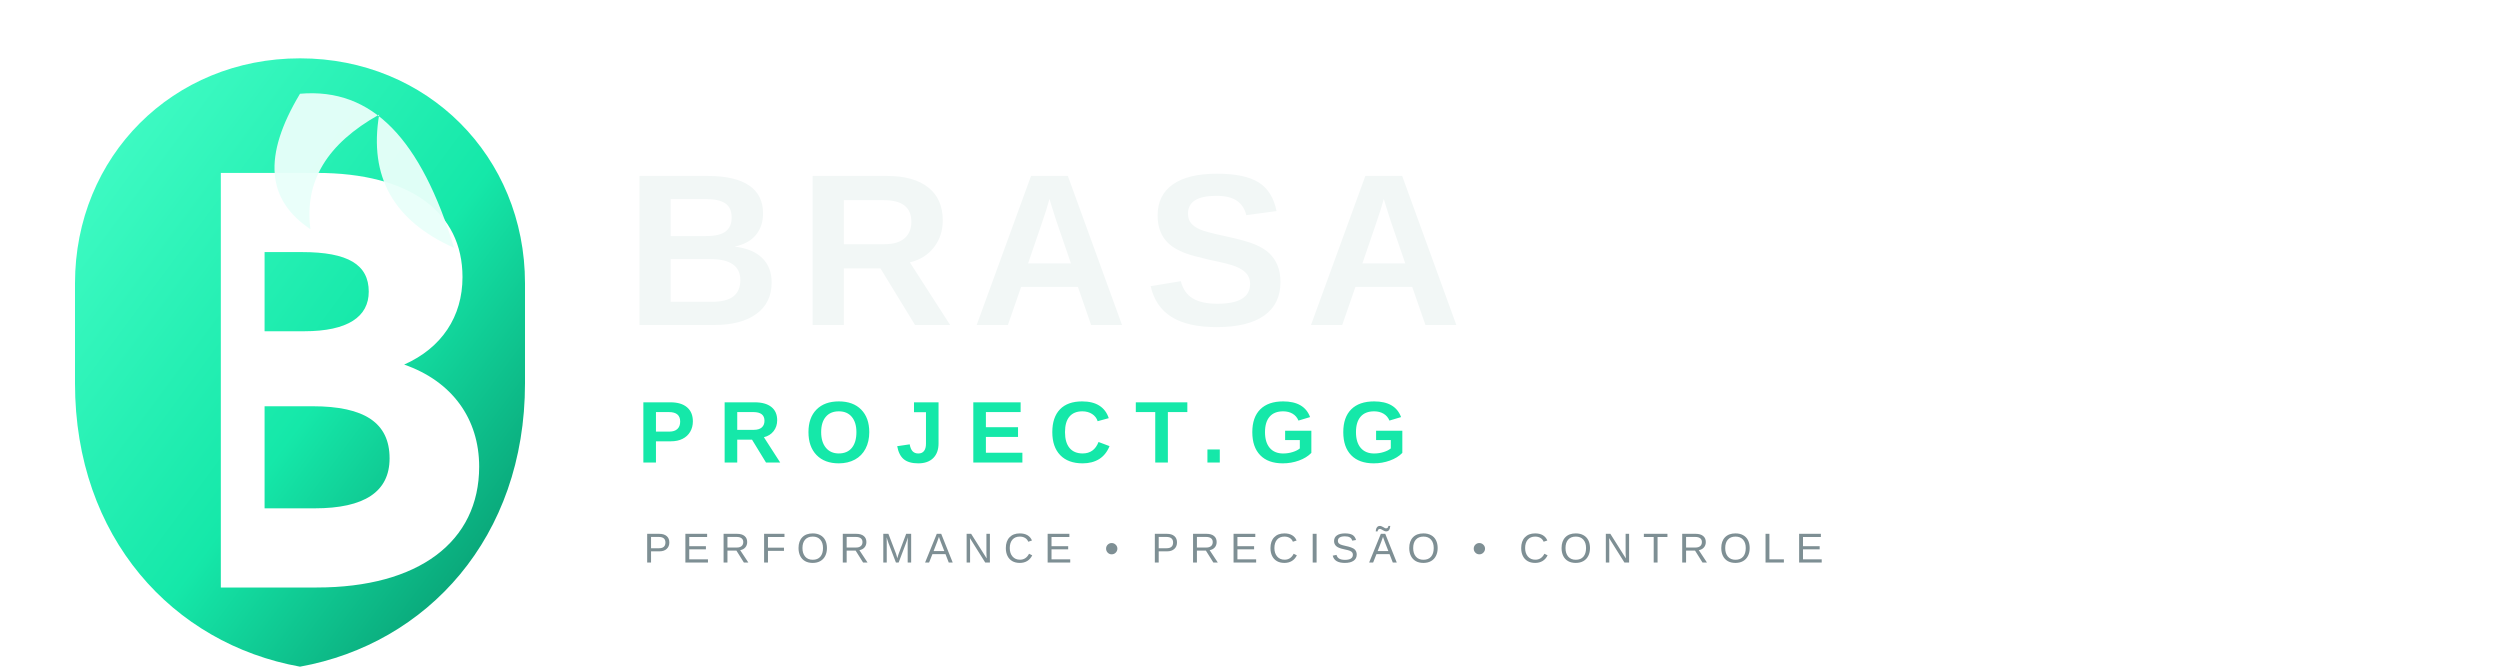
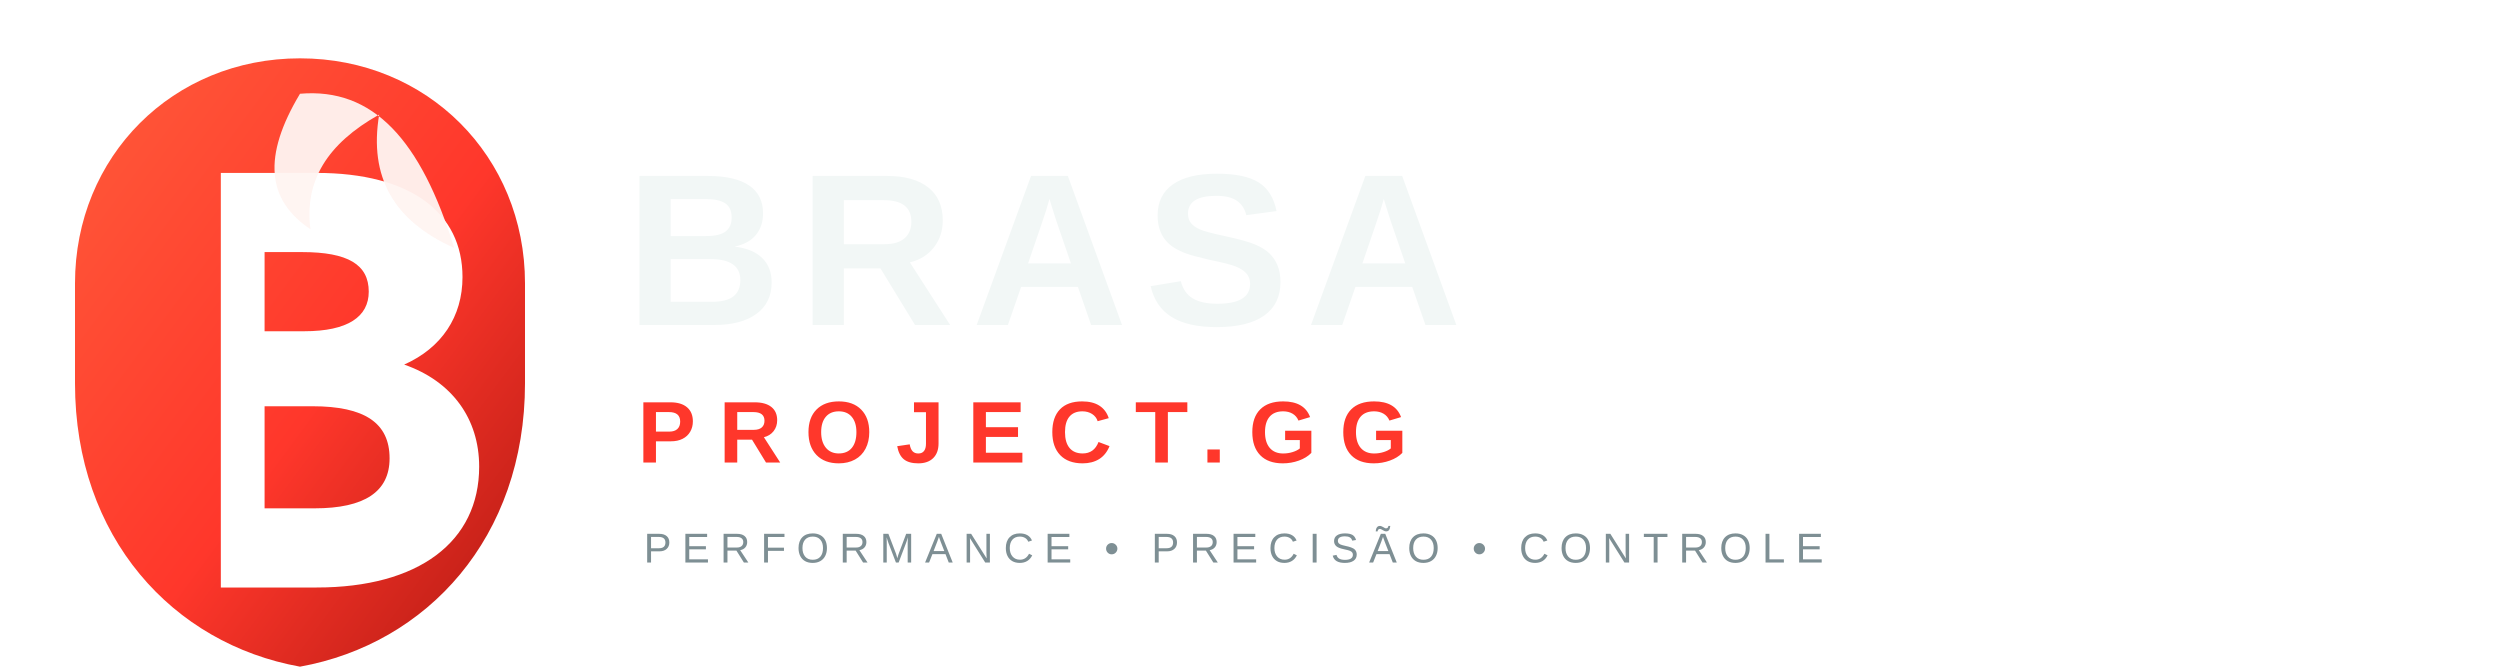
<svg xmlns="http://www.w3.org/2000/svg" viewBox="0 0 1200 320" role="img" aria-labelledby="title desc">
  <defs>
    <linearGradient id="brasaAccent" x1="0" y1="0" x2="1" y2="1">
-       <stop offset="0%" stop-color="#48FFC9" />
-       <stop offset="55%" stop-color="#15E8A9" />
-       <stop offset="100%" stop-color="#058B65" />
+       <stop offset="0%" stop-color="#FF5B3A" />
+       <stop offset="55%" stop-color="#FF372B" />
+       <stop offset="100%" stop-color="#B11912" />
    </linearGradient>
  </defs>
  <g transform="translate(28 28)">
    <path fill="url(#brasaAccent)" fill-rule="evenodd" d="M116 0C55 0 8 47 8 108v48c0 74 47 125 108 136 61-11 108-62 108-136v-48C224 47 177 0 116 0Zm-38 55h46c45 0 70 19 70 50 0 19-10 34-28 42 23 8 36 26 36 49 0 36-29 58-78 58H78V55Zm39 38H99v38h19c21 0 31-7 31-19 0-13-10-19-32-19Zm5 74H99v49h24c24 0 36-8 36-24 0-17-12-25-37-25Z" />
-     <path d="M116 17c-18 30-16 51 5 65-3-23 8-41 33-55-5 30 7 51 36 64-16-52-39-77-74-74Z" fill="#E9FFFA" opacity=".95" />
+     <path d="M116 17c-18 30-16 51 5 65-3-23 8-41 33-55-5 30 7 51 36 64-16-52-39-77-74-74Z" fill="#FFF4F1" opacity=".95" />
  </g>
  <g font-family="Segoe UI, Arial, sans-serif">
    <text x="300" y="156" font-size="104" font-weight="800" letter-spacing="8" fill="#F2F7F6">BRASA</text>
-     <text x="306" y="222" font-size="42" font-weight="700" letter-spacing="11" fill="#15E8A9">PROJECT.GG</text>
+     <text x="306" y="222" font-size="42" font-weight="700" letter-spacing="11" fill="#FF372B">PROJECT.GG</text>
    <text x="309" y="270" font-size="20" font-weight="500" letter-spacing="5" fill="#7E8F94">PERFORMANCE • PRECISÃO • CONTROLE</text>
  </g>
</svg>
